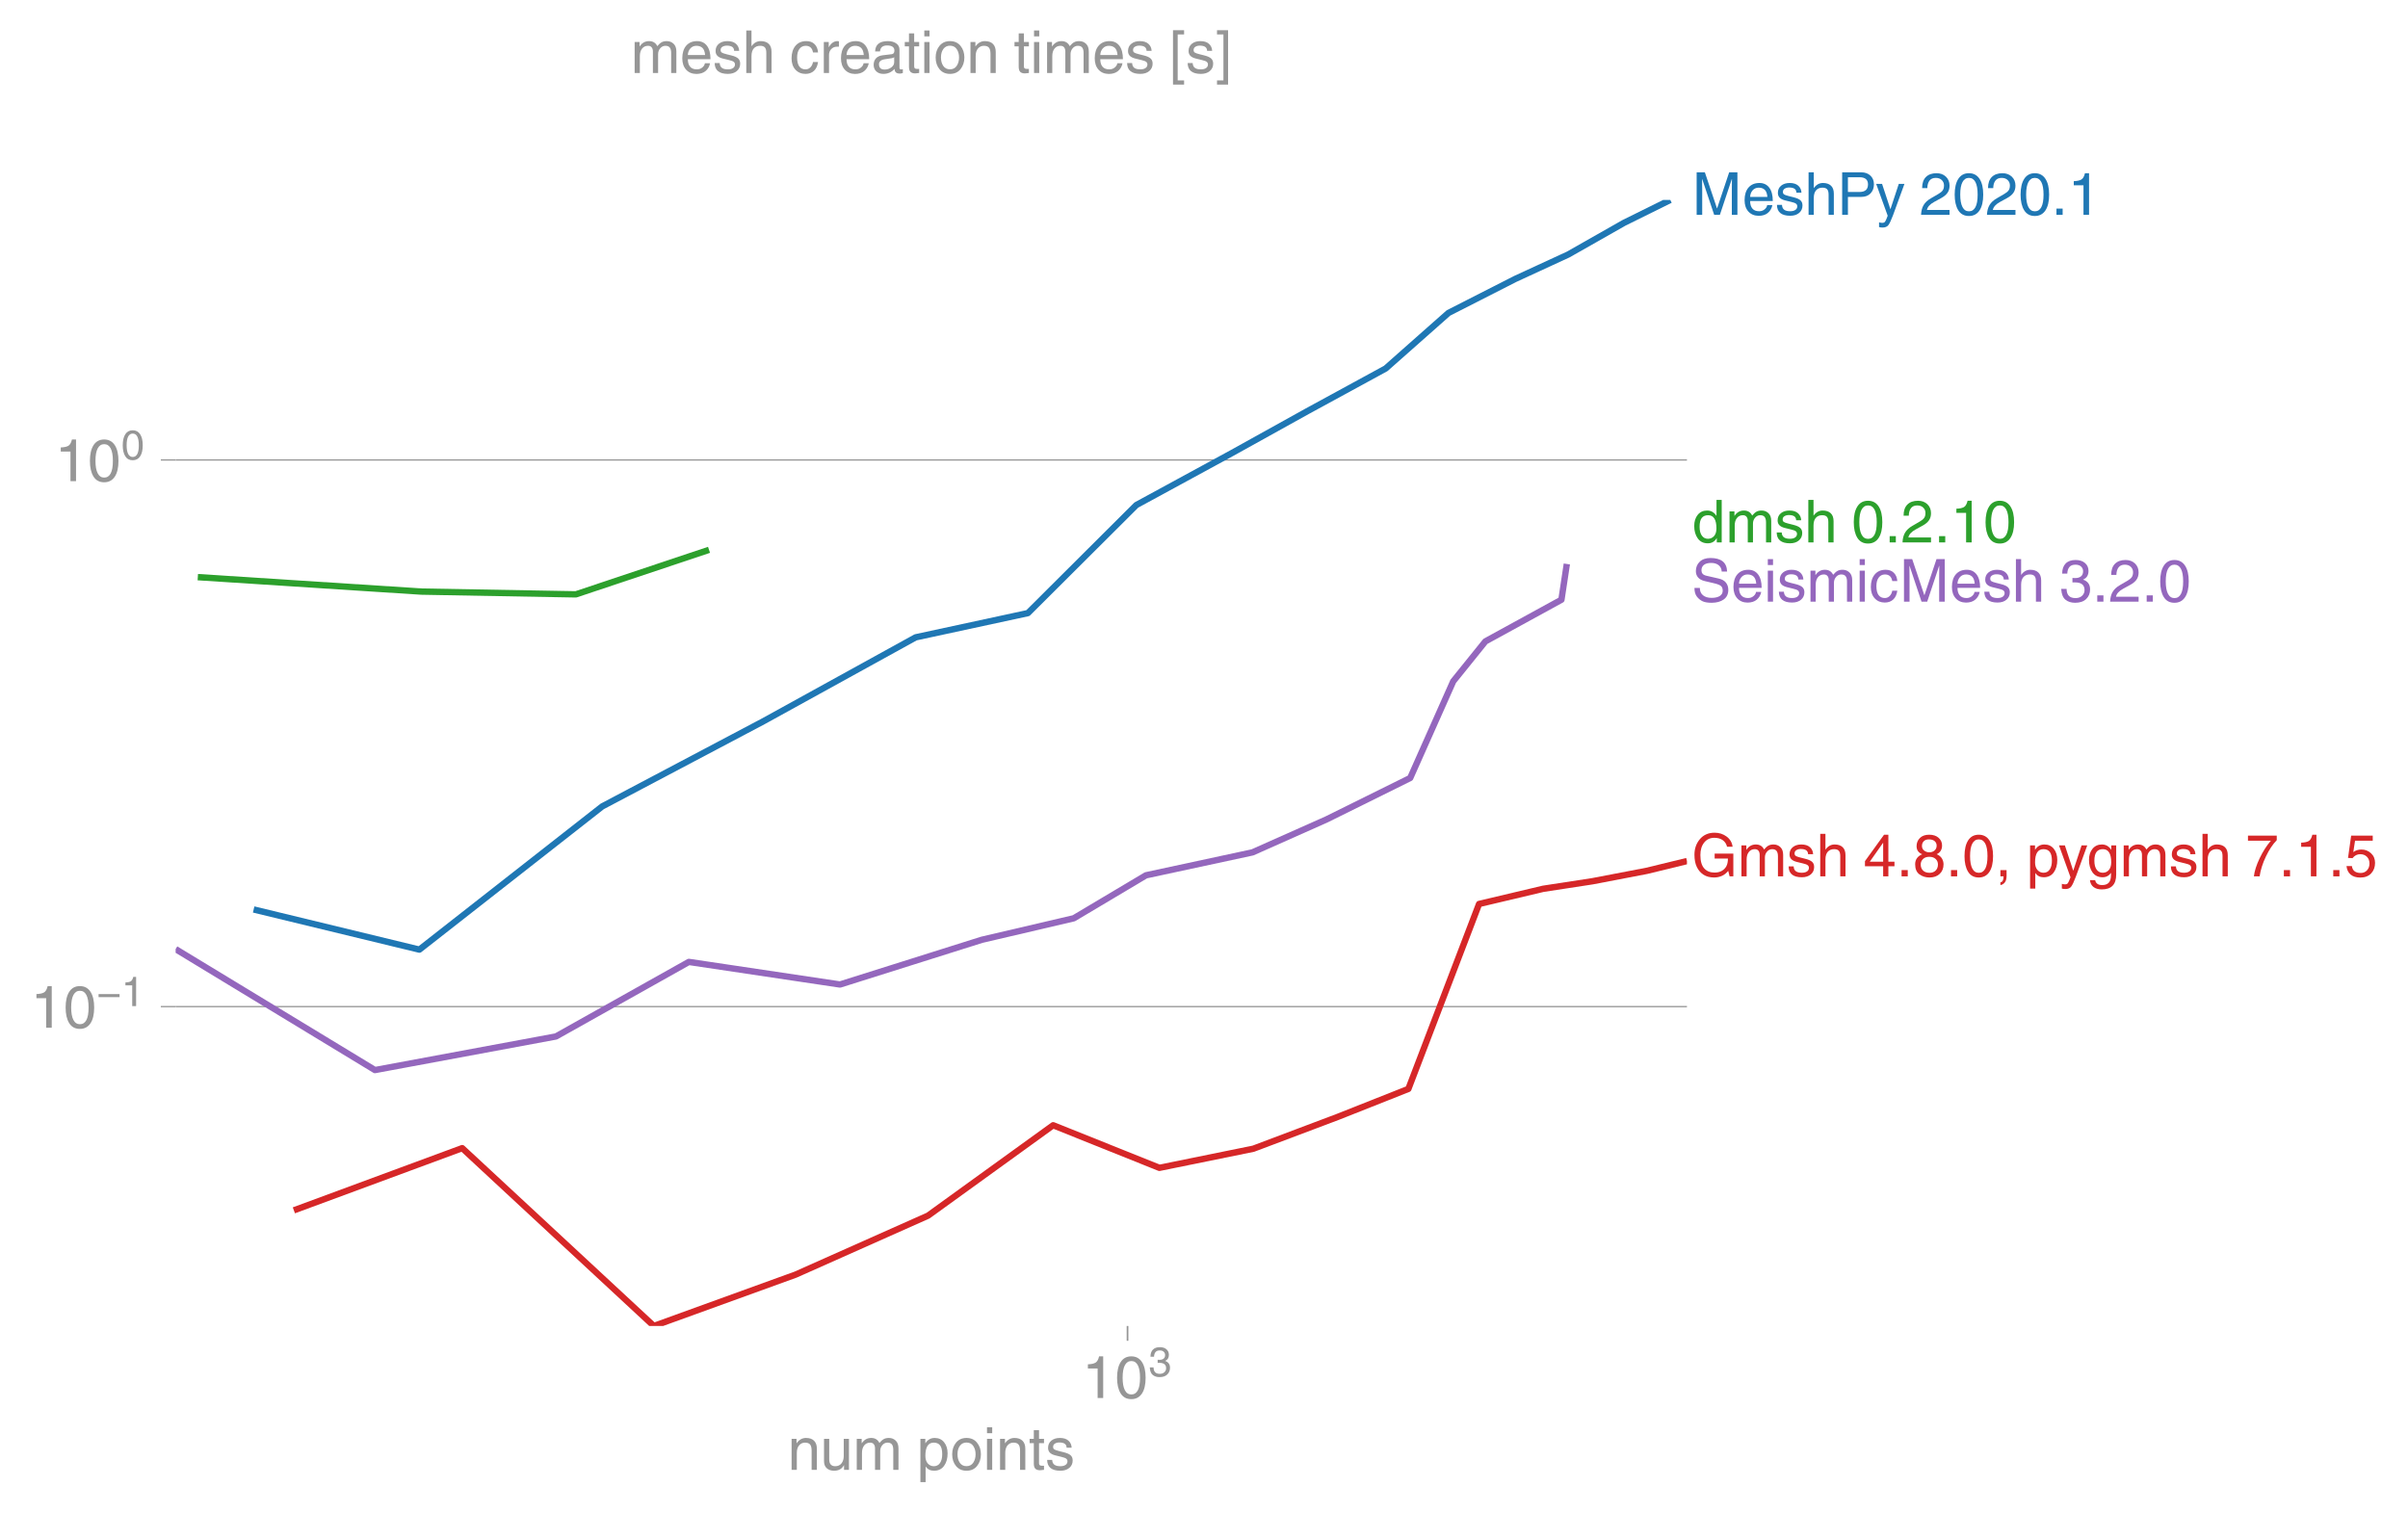
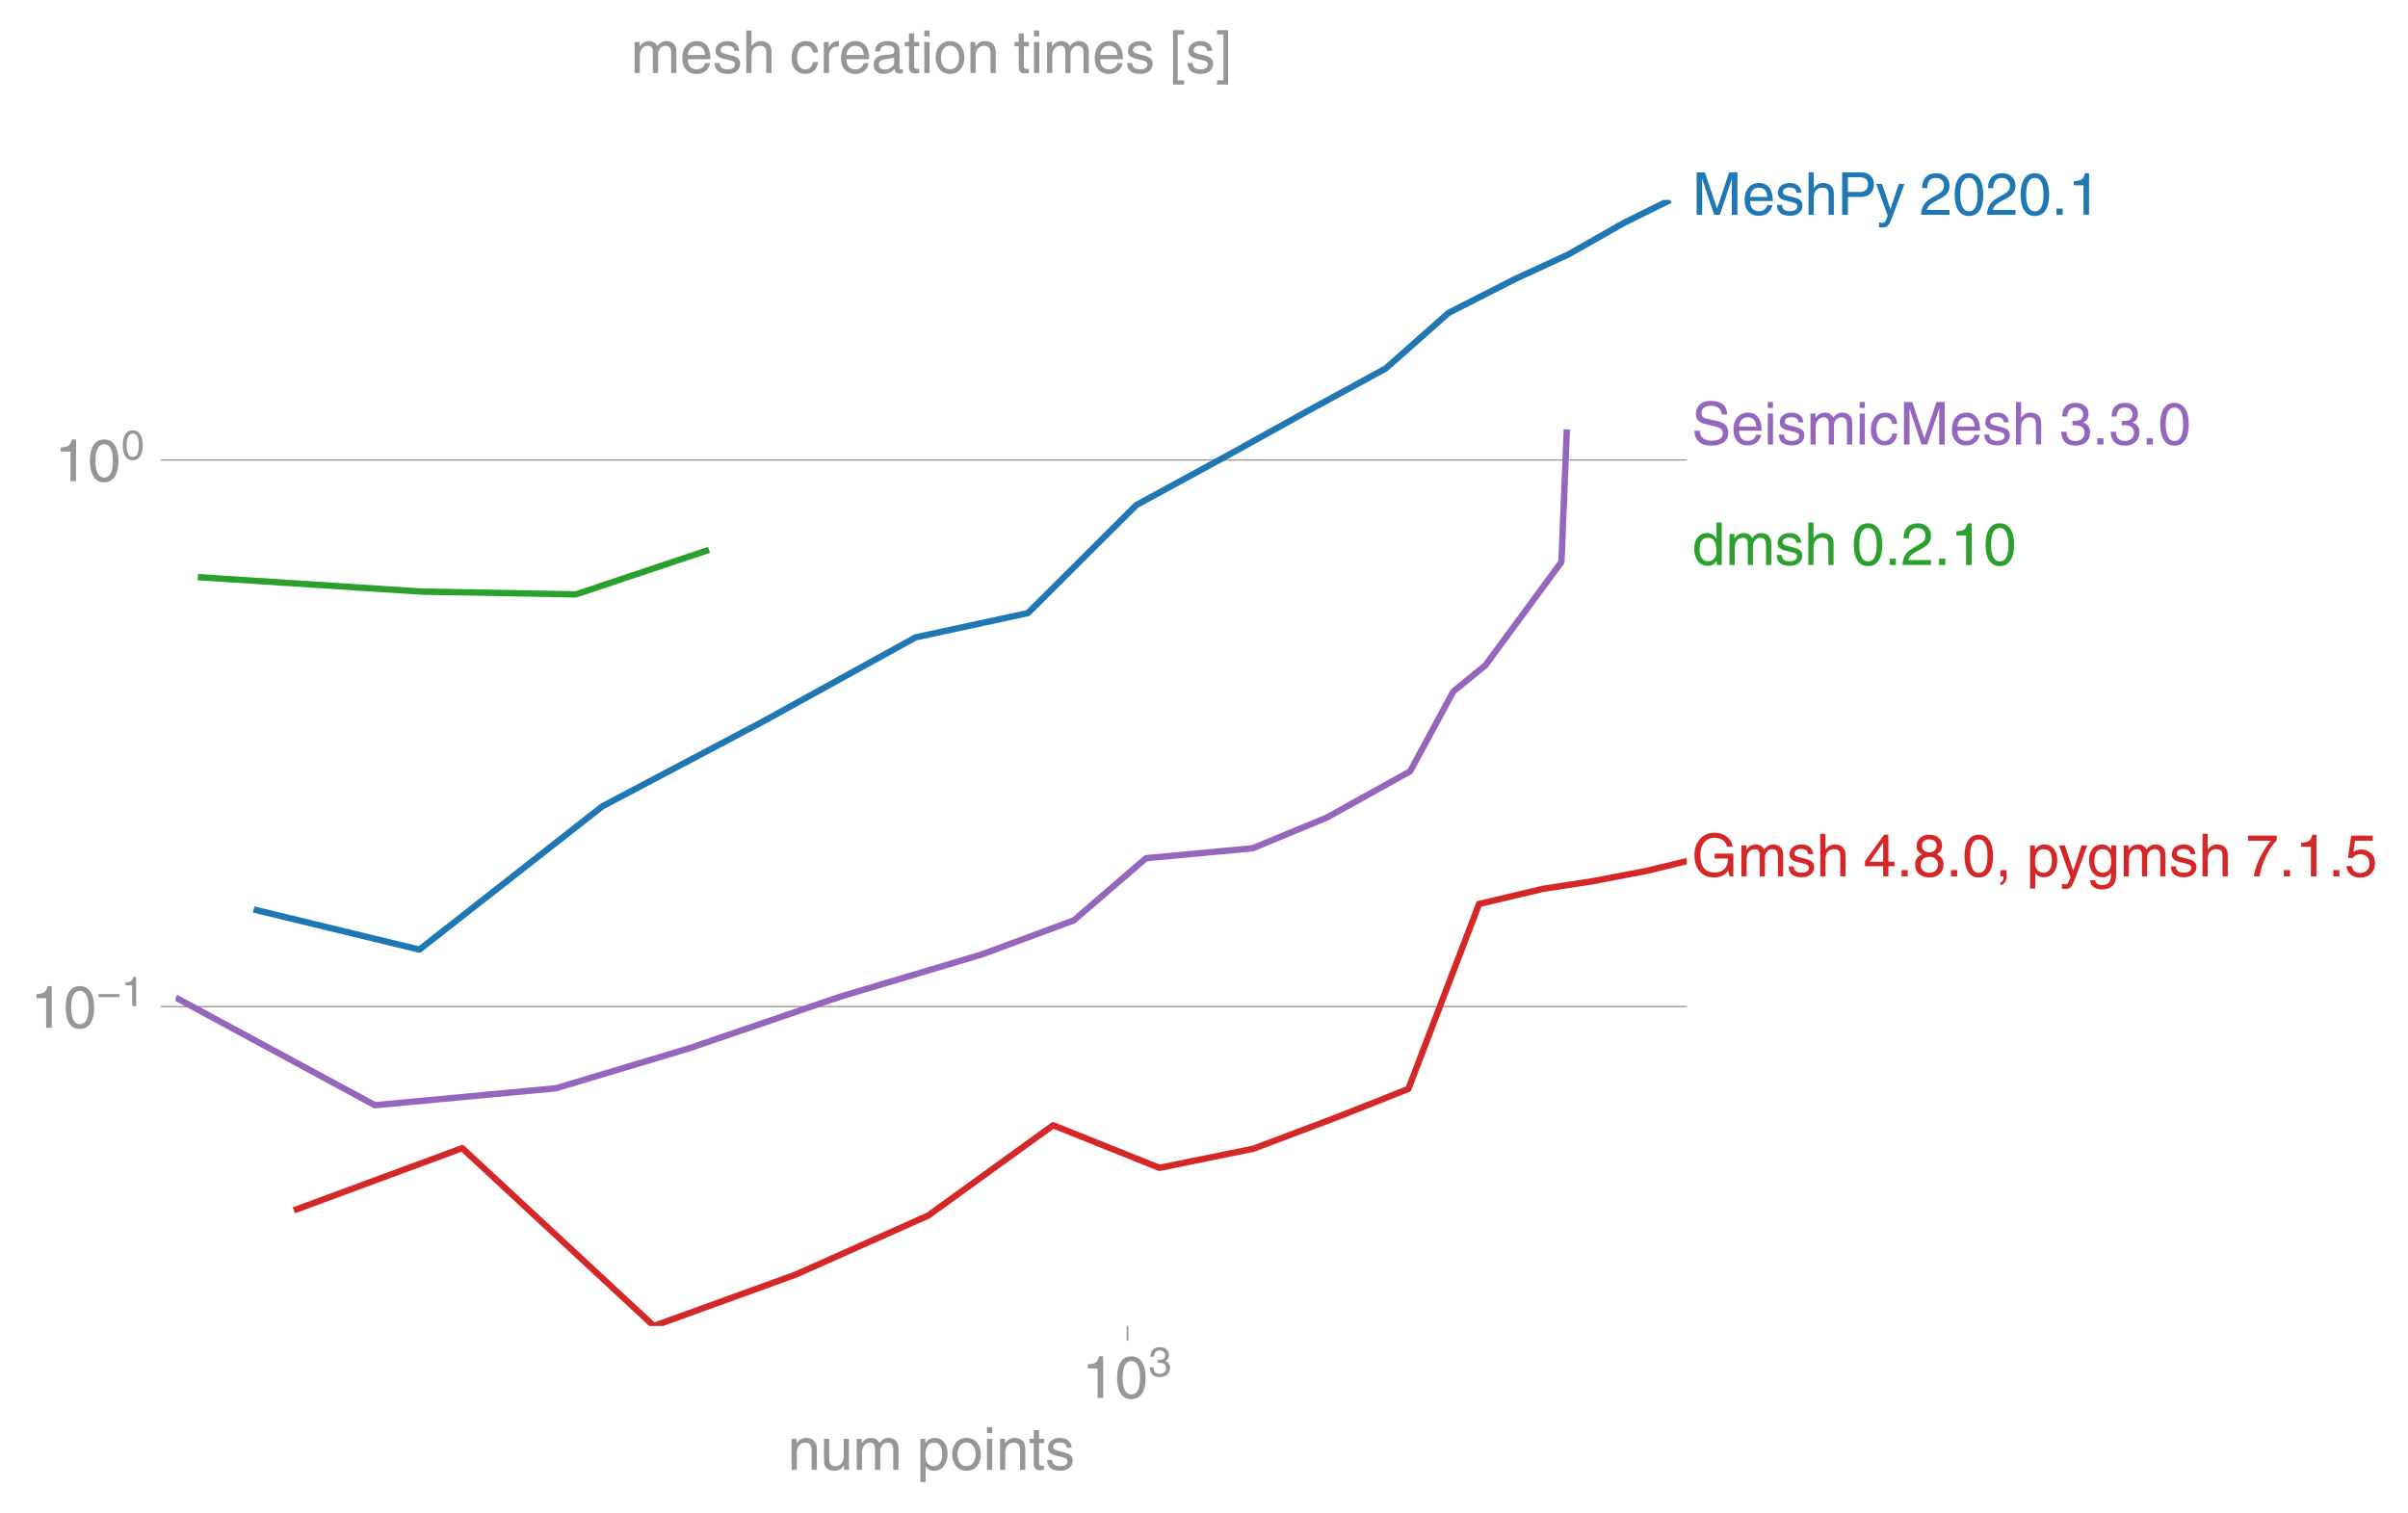
<svg xmlns="http://www.w3.org/2000/svg" xmlns:xlink="http://www.w3.org/1999/xlink" height="476.609" viewBox="0 0 569.002 357.457" width="758.669">
  <defs>
    <style>*{stroke-linecap:butt;stroke-linejoin:round}</style>
  </defs>
  <g id="figure_1">
    <path d="M0 357.457h569.002V0H0z" fill="none" id="patch_1" />
    <g id="axes_1">
      <path d="M41.5 313.361h357.12V47.25H41.5z" fill="none" id="patch_2" />
      <g id="matplotlib.axis_1">
        <g id="xtick_1">
          <g id="line2d_1">
            <defs>
-               <path d="M0 0v3.5" id="m74f290ed3d" stroke="#969696" stroke-width=".4" />
-             </defs>
-             <use x="266.433" xlink:href="#m74f290ed3d" y="313.361" fill="#969696" stroke="#969696" stroke-width=".4" />
+               <path d="M0 0v3.5" id="m48458f7b7f" stroke="#969696" stroke-width=".4" />
+             </defs>
+             <use x="266.433" xlink:href="#m48458f7b7f" y="313.361" fill="#969696" stroke="#969696" stroke-width=".4" />
          </g>
          <g transform="matrix(.14 0 0 -.14 255.653 330.41)" fill="#969696" id="text_1">
            <defs>
              <path d="M35.89 0h-9.374v49.906H10.109v6.985q8.594.28 12.782 2.75Q27.094 62.109 29 70.313h6.89z" id="HelveticaWorld-Regular-49" />
              <path d="M42.484 34.188q0 14.109-3.734 21.156-3.734 7.062-10.969 7.062-7.078 0-10.89-7.062-3.797-7.047-3.797-21.157 0-13.671 3.75-20.937Q20.609 6 27.78 6q7.235 0 10.969 7 3.734 7.016 3.734 21.188zm9.422 0q0-17.297-6.25-26.704-6.25-9.39-17.875-9.39-12.062 0-18.062 9.734-6 9.75-6 26.36 0 17.03 6.14 26.578 6.157 9.547 17.922 9.547 11.625 0 17.875-9.5t6.25-26.626z" id="HelveticaWorld-Regular-48" />
              <path d="M22.406 39.984q2.203-.187 4.594-.187 6.203 0 9.781 2.86 3.594 2.859 3.594 8.656 0 4.687-3.344 7.89-3.343 3.203-9.64 3.203-6.985 0-10.235-4.11-3.234-4.093-3.437-10.983h-8.64q0 10.984 5.765 16.984 5.765 6.016 16.937 6.016 9.922 0 15.828-5.11 5.907-5.094 5.907-13.39 0-10.704-9.032-14.5v-.204q11.72-4 11.72-16.406 0-9.906-6.595-16.265-6.593-6.344-18.703-6.344-9.906 0-16.312 5.203Q4.204 8.5 3.422 21.484H12.5q.203-8.109 4-11.797Q20.313 6 27.484 6q6.938 0 11.141 3.86 4.203 3.859 4.203 9.718 0 6.406-4.016 9.672-4 3.266-12.39 3.266-2 0-4.016-.094z" id="HelveticaWorld-Regular-51" />
            </defs>
            <use transform="translate(0 .173)" xlink:href="#HelveticaWorld-Regular-49" />
            <use transform="translate(55.615 .173)" xlink:href="#HelveticaWorld-Regular-48" />
            <use transform="matrix(.7 0 0 .7 112.146 36.781)" xlink:href="#HelveticaWorld-Regular-51" />
          </g>
        </g>
        <g transform="matrix(.14 0 0 -.14 186.133 347.359)" fill="#969696" id="text_2">
          <defs>
            <path d="M49.219 0h-8.844v32.172q0 7.422-2.594 10.578-2.578 3.156-8.578 3.156-5.906 0-9.875-4.5-3.953-4.484-3.953-12.89V0H6.594v52.297h8.297v-7.375h.203q6.203 8.89 15.812 8.89 8.89 0 13.594-4.718 4.719-4.703 4.719-13.5z" id="HelveticaWorld-Regular-110" />
            <path d="M6.11 52.297h8.78V17.578q0-5.765 2.61-8.625Q20.125 6.11 25 6.11q6.781 0 10.594 4.797 3.812 4.813 3.812 12.578v28.813h8.782V0H39.89v7.625l-.188.188q-4.984-9.329-16.61-9.329-7.515 0-12.25 4.094Q6.11 6.688 6.11 14.703z" id="HelveticaWorld-Regular-117" />
            <path d="M6.594 52.297h8.297v-7.375h.203q5.906 8.89 15.812 8.89 9.813 0 13.922-8.5 3.75 4.594 7.266 6.547 3.515 1.953 8.703 1.953 6.781 0 11.484-4.453Q77 44.922 77 36.187V0h-8.781v33.797q0 6.094-2.297 9.094-2.297 3.015-7.422 3.015-5.172 0-8.75-4.203-3.563-4.203-3.563-9.812V0h-8.78v36.188q0 4.53-2.11 7.124-2.094 2.594-6.094 2.594-6.297 0-10.062-4.687-3.766-4.688-3.766-12.703V0H6.594z" id="HelveticaWorld-Regular-109" />
            <path d="M14.984 23.688q0-8.407 4.094-13 4.11-4.579 10.219-4.579 6.687 0 10.39 5.438 3.72 5.453 3.72 14.765 0 10.22-3.563 14.907-3.563 4.687-10.735 4.687-6.984 0-10.562-5.5-3.563-5.5-3.563-16.718zm-8.39 28.609h8.297v-7.375h.203q5.61 8.89 15.625 8.89 10.11 0 15.937-7.359 5.828-7.344 5.828-18.766 0-12.796-5.953-21Q40.578-1.515 29.5-1.515q-9.094 0-13.922 7.032h-.203v-26.22H6.594z" id="HelveticaWorld-Regular-112" />
            <path d="M12.703 26.219q0-8.735 3.953-14.375 3.953-5.64 11.219-5.64 7.531 0 11.438 5.905 3.906 5.907 3.906 14.11 0 8.297-3.907 14.078-3.906 5.797-11.437 5.797-6.969 0-11.078-5.453-4.094-5.438-4.094-14.422zm-8.984 0q0 11.672 6.484 19.625 6.5 7.968 17.672 7.968 11.438 0 17.875-8.062 6.453-8.047 6.453-19.531 0-11.516-6.406-19.625-6.39-8.11-17.922-8.11-11.078 0-17.625 7.86-6.531 7.86-6.531 19.875z" id="HelveticaWorld-Regular-111" />
            <path d="M6.594 61.813v9.968h8.781v-9.969zM15.375 0H6.594v52.297h8.781z" id="HelveticaWorld-Regular-105" />
            <path d="M17.188 45.016V10.984q0-2 1.093-3.046 1.11-1.047 3.938-1.047h3.375V0Q20.797-.688 19-.688q-5.516 0-8.063 2.641-2.53 2.64-2.53 8.547v34.516H1.311v7.28h7.094v14.595h8.781V52.297h8.407v-7.281z" id="HelveticaWorld-Regular-116" />
            <path d="M36.078 37.406q-.187 4.688-3.344 6.735-3.14 2.047-9.047 2.047-4.296 0-7.359-1.907-3.047-1.89-3.047-5.468 0-2.829 1.797-4.172 1.813-1.344 7.828-2.86l8.688-2.187q7.906-2 11.297-5.11 3.406-3.093 3.406-8.656 0-7.719-5.64-12.531-5.641-4.813-15.063-4.813-11 0-16.64 4.563-5.626 4.578-5.735 13.75h8.5q.203-5.422 3.594-8.063 3.39-2.625 10.171-2.625 5.516 0 8.766 2.188 3.25 2.203 3.25 6.11 0 2.78-2.11 4.437-2.093 1.672-8.296 3.078l-10.203 2.5q-6.203 1.562-9.157 4.656-2.953 3.094-2.953 8.031 0 7.72 5.516 12.203 5.531 4.5 14.406 4.5 9.485 0 14.531-4.624 5.047-4.61 5.344-11.782z" id="HelveticaWorld-Regular-115" />
          </defs>
          <use xlink:href="#HelveticaWorld-Regular-110" />
          <use x="55.176" xlink:href="#HelveticaWorld-Regular-117" />
          <use x="109.961" xlink:href="#HelveticaWorld-Regular-109" />
          <use x="192.969" xlink:href="#HelveticaWorld-Regular-32" />
          <use x="217.383" xlink:href="#HelveticaWorld-Regular-112" />
          <use x="273.877" xlink:href="#HelveticaWorld-Regular-111" />
          <use x="329.785" xlink:href="#HelveticaWorld-Regular-105" />
          <use x="351.807" xlink:href="#HelveticaWorld-Regular-110" />
          <use x="406.982" xlink:href="#HelveticaWorld-Regular-116" />
          <use x="434.668" xlink:href="#HelveticaWorld-Regular-115" />
        </g>
      </g>
      <g id="matplotlib.axis_2">
        <g id="ytick_1">
-           <path clip-path="url(#pae4a17f1ef)" d="M41.5 237.885h357.12" fill="none" stroke="#969696" stroke-linecap="square" stroke-width=".3" id="line2d_2" />
+           <path clip-path="url(#p146233a4c7)" d="M41.5 237.885h357.12" fill="none" stroke="#969696" stroke-linecap="square" stroke-width=".3" id="line2d_2" />
          <g id="line2d_3">
            <defs>
-               <path d="M0 0h-3.5" id="m764a2c11ab" stroke="#969696" stroke-width=".3" />
-             </defs>
-             <use x="41.5" xlink:href="#m764a2c11ab" y="237.885" fill="#969696" stroke="#969696" stroke-width=".3" />
+               <path d="M0 0h-3.5" id="m18aa4be6a4" stroke="#969696" stroke-width=".3" />
+             </defs>
+             <use x="41.5" xlink:href="#m18aa4be6a4" y="237.885" fill="#969696" stroke="#969696" stroke-width=".3" />
          </g>
          <g transform="matrix(.14 0 0 -.14 7.2 242.91)" fill="#969696" id="text_3">
            <defs>
              <path d="M54.594 21.578H4v7.328h50.594z" id="HelveticaWorld-Regular-8722" />
            </defs>
            <use transform="translate(0 .173)" xlink:href="#HelveticaWorld-Regular-49" />
            <use transform="translate(55.615 .173)" xlink:href="#HelveticaWorld-Regular-48" />
            <use transform="matrix(.7 0 0 .7 112.146 36.781)" xlink:href="#HelveticaWorld-Regular-8722" />
            <use transform="matrix(.7 0 0 .7 153.161 36.781)" xlink:href="#HelveticaWorld-Regular-49" />
          </g>
        </g>
        <g id="ytick_2">
-           <path clip-path="url(#pae4a17f1ef)" d="M41.5 108.706h357.12" fill="none" stroke="#969696" stroke-linecap="square" stroke-width=".3" id="line2d_4" />
-           <use x="41.5" xlink:href="#m764a2c11ab" y="108.706" fill="#969696" stroke="#969696" stroke-width=".3" id="line2d_5" />
+           <path clip-path="url(#p146233a4c7)" d="M41.5 108.706h357.12" fill="none" stroke="#969696" stroke-linecap="square" stroke-width=".3" id="line2d_4" />
+           <use x="41.5" xlink:href="#m18aa4be6a4" y="108.706" fill="#969696" stroke="#969696" stroke-width=".3" id="line2d_5" />
          <g transform="matrix(.14 0 0 -.14 12.94 113.73)" fill="#969696" id="text_4">
            <use transform="translate(0 .173)" xlink:href="#HelveticaWorld-Regular-49" />
            <use transform="translate(55.615 .173)" xlink:href="#HelveticaWorld-Regular-48" />
            <use transform="matrix(.7 0 0 .7 112.146 36.781)" xlink:href="#HelveticaWorld-Regular-48" />
          </g>
        </g>
      </g>
-       <path clip-path="url(#pae4a17f1ef)" d="M46.742 136.393l52.835 3.414 36.5.655 31.463-10.522" fill="none" stroke="#2ca02c" stroke-linecap="square" stroke-width="1.5" id="line2d_6" />
-       <path clip-path="url(#pae4a17f1ef)" d="M59.938 214.931l39.16 9.488 43.208-33.844 38.018-20.086 36.049-19.872 26.517-5.727 25.62-25.534 22.515-12.251 17.9-9.935 18.51-10.089 14.83-13.122 15.78-8.04 12.512-5.768 13.177-7.482 10.95-5.42" fill="none" stroke="#1f77b4" stroke-linecap="square" stroke-width="1.5" id="line2d_7" />
-       <path clip-path="url(#pae4a17f1ef)" d="M69.44 286.034l39.774-14.7 45.29 42.027 33.505-12.14 31.288-13.936 29.56-21.36 25.1 10.065 22.204-4.519 19.88-7.494 16.754-6.64 16.706-43.706 15.153-3.588 11.638-1.782 12.834-2.46 9.494-2.312" fill="none" stroke="#d62728" stroke-linecap="square" stroke-width="1.5" id="line2d_8" />
-       <path clip-path="url(#pae4a17f1ef)" d="M41.5 224.297l47.1 28.587 42.774-7.945 31.402-17.613 35.716 5.336 33.492-10.564 21.746-5.087 17.059-10.155 25.178-5.423 17.495-7.787 19.764-9.787 10.166-22.849 7.606-9.439 17.963-9.84 1.279-8.452" fill="none" stroke="#9467bd" stroke-linecap="square" stroke-width="1.5" id="line2d_9" />
-       <g transform="matrix(.14 0 0 -.14 399.778 128.185)" fill="#2ca02c" id="text_5">
+       <path clip-path="url(#p146233a4c7)" d="M46.742 136.393l52.835 3.414 36.5.655 31.463-10.522" fill="none" stroke="#2ca02c" stroke-linecap="square" stroke-width="1.5" id="line2d_6" />
+       <path clip-path="url(#p146233a4c7)" d="M59.938 214.931l39.16 9.488 43.208-33.844 38.018-20.086 36.049-19.872 26.517-5.727 25.62-25.534 22.515-12.251 17.9-9.935 18.51-10.089 14.83-13.122 15.78-8.04 12.512-5.768 13.177-7.482 10.95-5.42" fill="none" stroke="#1f77b4" stroke-linecap="square" stroke-width="1.5" id="line2d_7" />
+       <path clip-path="url(#p146233a4c7)" d="M69.44 286.034l39.774-14.7 45.29 42.027 33.505-12.14 31.288-13.936 29.56-21.36 25.1 10.065 22.204-4.519 19.88-7.494 16.754-6.64 16.706-43.706 15.153-3.588 11.638-1.782 12.834-2.46 9.494-2.312" fill="none" stroke="#d62728" stroke-linecap="square" stroke-width="1.5" id="line2d_8" />
+       <path clip-path="url(#p146233a4c7)" d="M41.5 235.749l47.1 25.444 42.774-4.009 31.402-9.424 35.716-12.204 33.492-9.994 21.746-8.047 17.059-14.7 25.178-2.344 17.495-7.233 19.764-10.962 10.166-18.84 7.606-6.213 17.963-24.416 1.279-31.333" fill="none" stroke="#9467bd" stroke-linecap="square" stroke-width="1.5" id="line2d_9" />
+       <g transform="matrix(.14 0 0 -.14 399.778 133.515)" fill="#2ca02c" id="text_5">
        <defs>
          <path d="M13.094 26.313q0-9.704 3.844-14.954 3.859-5.25 10.265-5.25 6.094 0 10.188 4.485 4.109 4.5 4.109 13.094 0 11.03-3.5 16.625-3.484 5.593-10.61 5.593-6.78 0-10.546-4.453-3.75-4.437-3.75-15.14zM50.39 0h-8.297v7.172h-.203q-4.97-8.688-15.078-8.688-10.891 0-16.86 8.297Q4 15.094 4 27.688q0 11.625 5.906 18.875 5.922 7.25 15.875 7.25 9.813 0 15.625-8.891l.203.594V71.78h8.782z" id="HelveticaWorld-Regular-100" />
          <path d="M49.219 0h-8.844v34.188q0 6.296-2.438 9-2.437 2.718-7.953 2.718-6.797 0-10.703-4.406-3.906-4.39-3.906-12.984V0H6.594v71.781h8.781V45.312h.203q6 8.5 15.328 8.5 8.594 0 13.453-4.5 4.86-4.484 4.86-13.718z" id="HelveticaWorld-Regular-104" />
          <path d="M19.094 0H8.687v10.594h10.407z" id="HelveticaWorld-Regular-46" />
          <path d="M4.39 45.125q0 12.39 6.391 18.781 6.406 6.407 17.938 6.407 9.656 0 15.812-5.86 6.157-5.86 6.157-15.14 0-7.22-3.547-12.188-3.532-4.953-10.422-8.703l-12.11-6.64Q13.922 15.921 12.5 8.296h38.188V0H2.593q.39 9.906 4.297 16.5 3.906 6.594 12.203 11.375l12.593 7.328q5.032 2.89 7.329 5.984 2.297 3.094 2.297 8.516 0 5.375-3.766 9.031-3.75 3.672-10.156 3.672-7.078 0-10.594-4.672-3.516-4.656-3.61-12.609z" id="HelveticaWorld-Regular-50" />
        </defs>
        <use xlink:href="#HelveticaWorld-Regular-100" />
        <use x="56.982" xlink:href="#HelveticaWorld-Regular-109" />
        <use x="139.99" xlink:href="#HelveticaWorld-Regular-115" />
        <use x="189.99" xlink:href="#HelveticaWorld-Regular-104" />
        <use x="245.166" xlink:href="#HelveticaWorld-Regular-32" />
        <use x="269.58" xlink:href="#HelveticaWorld-Regular-48" />
        <use x="325.195" xlink:href="#HelveticaWorld-Regular-46" />
        <use x="352.979" xlink:href="#HelveticaWorld-Regular-50" />
        <use x="408.594" xlink:href="#HelveticaWorld-Regular-46" />
        <use x="436.377" xlink:href="#HelveticaWorld-Regular-49" />
        <use x="491.992" xlink:href="#HelveticaWorld-Regular-48" />
      </g>
      <g transform="matrix(.14 0 0 -.14 399.778 50.777)" fill="#1f77b4" id="text_6">
        <defs>
          <path d="M67.484 0v42.39q0 .829.094 8.126t.094 9.78h-.281L47.312 0h-9.609L17.578 60.203h-.297q0-3.61.094-10.297.11-6.687.11-7.515V0H8.108v71.781h13.86L42.39 11.078h.28l20.313 60.703h13.922V0z" id="HelveticaWorld-Regular-77" />
          <path d="M42.484 30.328q-.687 8.485-4.5 12.031-3.797 3.547-10.109 3.547-6.39 0-10.328-4.5-3.922-4.484-4.172-11.078zm8.391-13.922q-1.453-8.11-7.953-13.422-5.719-4.5-15.047-4.593-10.984.093-17.438 7.203Q4 12.704 4 24.704q0 13.78 6.64 21.437 6.641 7.672 18.47 7.672 10.593 0 16.546-7.922 5.953-7.907 5.953-22.594H13.375q0-8.203 3.813-12.703Q21 6.109 28.608 6.109q5.375 0 9.235 3.235 3.86 3.25 4.25 7.062z" id="HelveticaWorld-Regular-101" />
          <path d="M17.828 38.625H37.11q7.282 0 10.938 3.188 3.656 3.203 3.656 9.703 0 5.812-3.516 8.89-3.515 3.078-10.687 3.078H17.828zm0-38.625H8.11v71.781h32.266q9.625 0 15.484-5.594 5.86-5.593 5.86-14.578 0-9.328-5.672-15.312-5.656-5.969-15.672-5.969H17.828z" id="HelveticaWorld-Regular-80" />
          <path d="M39.016 52.297h9.562L29.891.984q-.5-1.375-.985-2.593-4.25-11.329-7.328-15.547-3.078-4.235-9.953-4.235-3.61 0-5.906.782v8.015q2.484-.89 5.468-.89 3.22 0 4.704 2.03 1.5 2.032 4.421 9.938L.875 52.297h9.922L24.812 9.719H25z" id="HelveticaWorld-Regular-121" />
        </defs>
        <use xlink:href="#HelveticaWorld-Regular-77" />
        <use x="85.01" xlink:href="#HelveticaWorld-Regular-101" />
        <use x="140.43" xlink:href="#HelveticaWorld-Regular-115" />
        <use x="190.43" xlink:href="#HelveticaWorld-Regular-104" />
        <use x="245.605" xlink:href="#HelveticaWorld-Regular-80" />
        <use x="310.254" xlink:href="#HelveticaWorld-Regular-121" />
        <use x="359.863" xlink:href="#HelveticaWorld-Regular-32" />
        <use x="384.277" xlink:href="#HelveticaWorld-Regular-50" />
        <use x="439.893" xlink:href="#HelveticaWorld-Regular-48" />
        <use x="495.508" xlink:href="#HelveticaWorld-Regular-50" />
        <use x="551.123" xlink:href="#HelveticaWorld-Regular-48" />
        <use x="606.738" xlink:href="#HelveticaWorld-Regular-46" />
        <use x="634.521" xlink:href="#HelveticaWorld-Regular-49" />
      </g>
      <g transform="matrix(.14 0 0 -.14 399.778 207.106)" fill="#d62728" id="text_7">
        <defs>
          <path d="M38.484 38.375h31.532V0h-6.297l-2.344 9.281Q56.781 3.421 50.578.75q-6.187-2.656-12.875-2.656-10.797 0-18.047 4.703-7.25 4.719-11.265 13.015-4 8.313-4 20.72 0 15.468 9.203 26.312 9.203 10.843 24.781 10.843 11.625 0 20.313-6.5Q67.39 60.688 68.796 50h-9.375q-1.703 7.078-7.219 11.078-5.516 4.016-14.312 4.016-10.594 0-17.047-7.985-6.438-7.984-6.438-21.125 0-15.28 6.39-22.437Q27.204 6.39 38.282 6.39q7.235 0 12.235 2.859 5 2.86 7.687 7.766 2.688 4.906 2.688 13.062H38.484z" id="HelveticaWorld-Regular-71" />
          <path d="M10.594 24.703h22.61v31.89h-.188zM42 17.093V0h-8.797v17.094H2.484v8.593L34.72 70.314H42v-45.61h10.297v-7.61z" id="HelveticaWorld-Regular-52" />
          <path d="M27.594 40.578q5.422 0 8.953 3.094 3.547 3.11 3.547 8.234 0 4.594-3.407 7.547-3.39 2.953-9.687 2.953-5.61 0-8.672-3.11-3.047-3.093-3.047-7.874 0-5.125 3.813-7.984 3.812-2.86 8.5-2.86zm.093-7.562q-6.78 0-10.64-3.766-3.86-3.766-3.86-9.234 0-6.297 3.907-10.157Q21 6 28.219 6q6.406 0 10.234 3.86 3.828 3.859 3.828 10.265 0 5.469-3.828 9.172-3.828 3.719-10.766 3.719zM49.22 52.203q0-10.594-9.032-14.797 6.204-2.781 8.86-7.36 2.656-4.562 2.656-9.733 0-10.016-6.453-16.125-6.438-6.094-17.375-6.094-9.563 0-16.813 5.25-7.25 5.25-7.25 17.062 0 11.922 11.907 16.907-9.516 3.796-9.516 13.671 0 8.297 5.64 13.813 5.641 5.516 15.641 5.516 10.016 0 15.875-5.204 5.86-5.203 5.86-12.906z" id="HelveticaWorld-Regular-56" />
          <path d="M8.688 10.594h10.406V.78q0-7.422-3.078-11.172-3.078-3.765-7.328-4.312v4.594Q14.015-9.422 14.015 0H8.687z" id="HelveticaWorld-Regular-44" />
          <path d="M12.984 26.313q0-9.61 3.813-14.907Q20.609 6.11 27.094 6.11q6.312 0 10.312 4.579 4 4.593 4 13 0 11.03-3.5 16.625-3.484 5.593-10.61 5.593-7.171 0-10.75-4.765-3.562-4.766-3.562-14.828zM49.812 2.983q0-12.609-6.062-18.797-6.047-6.203-18.266-6.203-8.78 0-13.984 4.047Q6.297-13.922 5.516-6.39h8.796q.672-3.812 3.532-6.062 2.86-2.25 8.281-2.25 7.375 0 11.125 3.969 3.766 3.953 3.766 12.828v3.719h-.188q-4.937-7.329-13.922-7.329-11.187 0-17.093 8.25-5.907 8.25-5.907 20.953 0 11.625 5.953 18.875 5.97 7.25 15.829 7.25 9.906 0 15.625-8.89h.187v7.375h8.313z" id="HelveticaWorld-Regular-103" />
          <path d="M3.719 68.797h48.578v-7.719Q42.28 50.875 33.984 33.484 25.687 16.11 23.391 0h-9.672q1.469 13.281 9.719 30.531 8.25 17.266 18.953 29.672H3.719z" id="HelveticaWorld-Regular-55" />
          <path d="M14.703 40.922q5.813 4.39 13.625 4.39 9.469 0 16.281-6.296 6.813-6.297 6.813-16.22 0-10.78-6.578-17.796-6.563-7-18.422-7-10.313 0-16.266 5.047Q4.203 8.109 3.22 17.39h9.094q.671-5.672 4.437-8.672 3.766-3 10.453-3 6.485 0 10.64 4.484Q42 14.703 42 21.688q0 7.125-4.36 11.421-4.343 4.297-11.218 4.297-7.813 0-13.047-6.687l-7.563.39 5.266 37.594h36.438v-8.5H17.672z" id="HelveticaWorld-Regular-53" />
        </defs>
        <use xlink:href="#HelveticaWorld-Regular-71" />
        <use x="77.1" xlink:href="#HelveticaWorld-Regular-109" />
        <use x="160.107" xlink:href="#HelveticaWorld-Regular-115" />
        <use x="210.107" xlink:href="#HelveticaWorld-Regular-104" />
        <use x="265.283" xlink:href="#HelveticaWorld-Regular-32" />
        <use x="289.697" xlink:href="#HelveticaWorld-Regular-52" />
        <use x="345.313" xlink:href="#HelveticaWorld-Regular-46" />
        <use x="373.096" xlink:href="#HelveticaWorld-Regular-56" />
        <use x="428.711" xlink:href="#HelveticaWorld-Regular-46" />
        <use x="456.494" xlink:href="#HelveticaWorld-Regular-48" />
        <use x="512.109" xlink:href="#HelveticaWorld-Regular-44" />
        <use x="539.893" xlink:href="#HelveticaWorld-Regular-32" />
        <use x="564.307" xlink:href="#HelveticaWorld-Regular-112" />
        <use x="618.801" xlink:href="#HelveticaWorld-Regular-121" />
        <use x="666.41" xlink:href="#HelveticaWorld-Regular-103" />
        <use x="722.318" xlink:href="#HelveticaWorld-Regular-109" />
        <use x="805.326" xlink:href="#HelveticaWorld-Regular-115" />
        <use x="855.326" xlink:href="#HelveticaWorld-Regular-104" />
        <use x="910.502" xlink:href="#HelveticaWorld-Regular-32" />
        <use x="934.916" xlink:href="#HelveticaWorld-Regular-55" />
        <use x="990.531" xlink:href="#HelveticaWorld-Regular-46" />
        <use x="1018.314" xlink:href="#HelveticaWorld-Regular-49" />
        <use x="1073.93" xlink:href="#HelveticaWorld-Regular-46" />
        <use x="1101.713" xlink:href="#HelveticaWorld-Regular-53" />
      </g>
-       <g transform="matrix(.14 0 0 -.14 399.778 142.185)" fill="#9467bd" id="text_8">
+       <g transform="matrix(.14 0 0 -.14 399.778 105.05)" fill="#9467bd" id="text_8">
        <defs>
          <path d="M50.39 50.781q-.296 6.844-5.109 10.719-4.797 3.875-12.656 3.875-7.922 0-12.172-3.25-4.234-3.234-4.234-9.344 0-3.265 1.843-5.61 1.86-2.343 6.641-3.468l20.516-4.687q8.297-1.813 12.297-6.875 4.015-5.047 4.015-12.313 0-10.64-7.812-16.187-7.813-5.547-20.313-5.547-9.531 0-15.031 2.437-5.484 2.453-9.734 7.766-4.25 5.328-4.25 14.89h9.093q0-8 5.313-12.406 5.328-4.39 14.5-4.39 8.89 0 13.844 3.156 4.953 3.156 4.953 8.953 0 5.281-2.953 7.89Q46.188 29 37.594 31l-15.469 3.625q-7.719 1.75-11.531 6.125Q6.78 45.125 6.78 51.516q0 9.672 6.516 15.922 6.531 6.25 18.203 6.25 13.172 0 20.328-5.5 7.156-5.485 7.688-17.407z" id="HelveticaWorld-Regular-83" />
          <path d="M39.594 34.719q-1.89 11.187-12.39 11.187-6.5 0-10.454-5.203-3.953-5.203-3.953-14.484 0-10.11 3.656-15.11 3.672-5 10.64-5 4.688 0 8.11 3.438 3.422 3.437 4.39 8.953h8.5q-1.312-9.703-6.859-14.86-5.547-5.156-14.328-5.156-10.297 0-16.89 7.047-6.594 7.063-6.594 19.172 0 13.281 6.594 21.188 6.593 7.922 18.5 7.922 8.687 0 13.843-5.204 5.157-5.203 5.735-13.89z" id="HelveticaWorld-Regular-99" />
        </defs>
        <use xlink:href="#HelveticaWorld-Regular-83" />
        <use x="66.211" xlink:href="#HelveticaWorld-Regular-101" />
        <use x="121.631" xlink:href="#HelveticaWorld-Regular-105" />
        <use x="143.652" xlink:href="#HelveticaWorld-Regular-115" />
        <use x="193.652" xlink:href="#HelveticaWorld-Regular-109" />
        <use x="276.66" xlink:href="#HelveticaWorld-Regular-105" />
        <use x="298.682" xlink:href="#HelveticaWorld-Regular-99" />
        <use x="349.951" xlink:href="#HelveticaWorld-Regular-77" />
        <use x="434.961" xlink:href="#HelveticaWorld-Regular-101" />
        <use x="490.381" xlink:href="#HelveticaWorld-Regular-115" />
        <use x="540.381" xlink:href="#HelveticaWorld-Regular-104" />
        <use x="595.557" xlink:href="#HelveticaWorld-Regular-32" />
        <use x="619.971" xlink:href="#HelveticaWorld-Regular-51" />
        <use x="675.586" xlink:href="#HelveticaWorld-Regular-46" />
-         <use x="703.369" xlink:href="#HelveticaWorld-Regular-50" />
+         <use x="703.369" xlink:href="#HelveticaWorld-Regular-51" />
        <use x="758.984" xlink:href="#HelveticaWorld-Regular-46" />
        <use x="786.768" xlink:href="#HelveticaWorld-Regular-48" />
      </g>
      <g transform="matrix(.14 0 0 -.14 149.042 17.25)" fill="#969696" id="text_9">
        <defs>
          <path d="M15.375 0H6.594v52.297h8.297v-8.688h.203q5.703 10.203 14.687 10.203 1.422 0 2.297-.296V44.39h-3.266q-5.906 0-9.671-4.016-3.766-4-3.766-9.953z" id="HelveticaWorld-Regular-114" />
          <path d="M38.375 26.703q-.969-1.015-3.828-1.656-2.86-.625-10.672-1.656-5.766-.688-8.469-2.844-2.703-2.14-2.703-5.656 0-4.297 2.281-6.688 2.297-2.39 7.329-2.39 6.296 0 11.171 3.578 4.891 3.593 4.891 8.718zM6.203 36.375q.297 8.844 5.734 13.14 5.454 4.297 15.844 4.297 8.297 0 13.907-3.765 5.624-3.75 5.624-10.844V9.078Q47.313 6 50.094 6q1.125 0 2.89.39V0Q50.594-.984 48-.984q-4.5 0-6.703 1.921-2.188 1.938-2.281 6.047-7.516-8.5-18.891-8.5-7.422 0-11.922 4.204Q3.72 6.89 3.72 13.624q0 6.89 3.906 11.125Q11.531 29 19 29.89l15.516 1.891q4.203.64 4.203 6.203 0 4.11-3.047 6.297-3.047 2.203-9.25 2.203-5.516 0-8.485-2.437-2.953-2.438-3.53-7.672z" id="HelveticaWorld-Regular-97" />
          <path d="M14.203-12.5H25v-7.078H6.297v91.797H25v-7.125H14.203z" id="HelveticaWorld-Regular-91" />
          <path d="M13.625 65.094H2.781v7.125h18.703v-91.797H2.781v7.078h10.844z" id="HelveticaWorld-Regular-93" />
        </defs>
        <use xlink:href="#HelveticaWorld-Regular-109" />
        <use x="83.008" xlink:href="#HelveticaWorld-Regular-101" />
        <use x="138.428" xlink:href="#HelveticaWorld-Regular-115" />
        <use x="188.428" xlink:href="#HelveticaWorld-Regular-104" />
        <use x="243.604" xlink:href="#HelveticaWorld-Regular-32" />
        <use x="268.018" xlink:href="#HelveticaWorld-Regular-99" />
        <use x="319.287" xlink:href="#HelveticaWorld-Regular-114" />
        <use x="350.855" xlink:href="#HelveticaWorld-Regular-101" />
        <use x="406.275" xlink:href="#HelveticaWorld-Regular-97" />
        <use x="461.207" xlink:href="#HelveticaWorld-Regular-116" />
        <use x="488.893" xlink:href="#HelveticaWorld-Regular-105" />
        <use x="510.914" xlink:href="#HelveticaWorld-Regular-111" />
        <use x="566.822" xlink:href="#HelveticaWorld-Regular-110" />
        <use x="621.998" xlink:href="#HelveticaWorld-Regular-32" />
        <use x="646.412" xlink:href="#HelveticaWorld-Regular-116" />
        <use x="674.098" xlink:href="#HelveticaWorld-Regular-105" />
        <use x="696.119" xlink:href="#HelveticaWorld-Regular-109" />
        <use x="779.127" xlink:href="#HelveticaWorld-Regular-101" />
        <use x="834.547" xlink:href="#HelveticaWorld-Regular-115" />
        <use x="884.547" xlink:href="#HelveticaWorld-Regular-32" />
        <use x="908.961" xlink:href="#HelveticaWorld-Regular-91" />
        <use x="936.744" xlink:href="#HelveticaWorld-Regular-115" />
        <use x="986.744" xlink:href="#HelveticaWorld-Regular-93" />
      </g>
    </g>
  </g>
  <defs>
-     <clipPath id="pae4a17f1ef">
+     <clipPath id="p146233a4c7">
      <path d="M41.5 47.249h357.12v266.112H41.5z" />
    </clipPath>
  </defs>
</svg>
